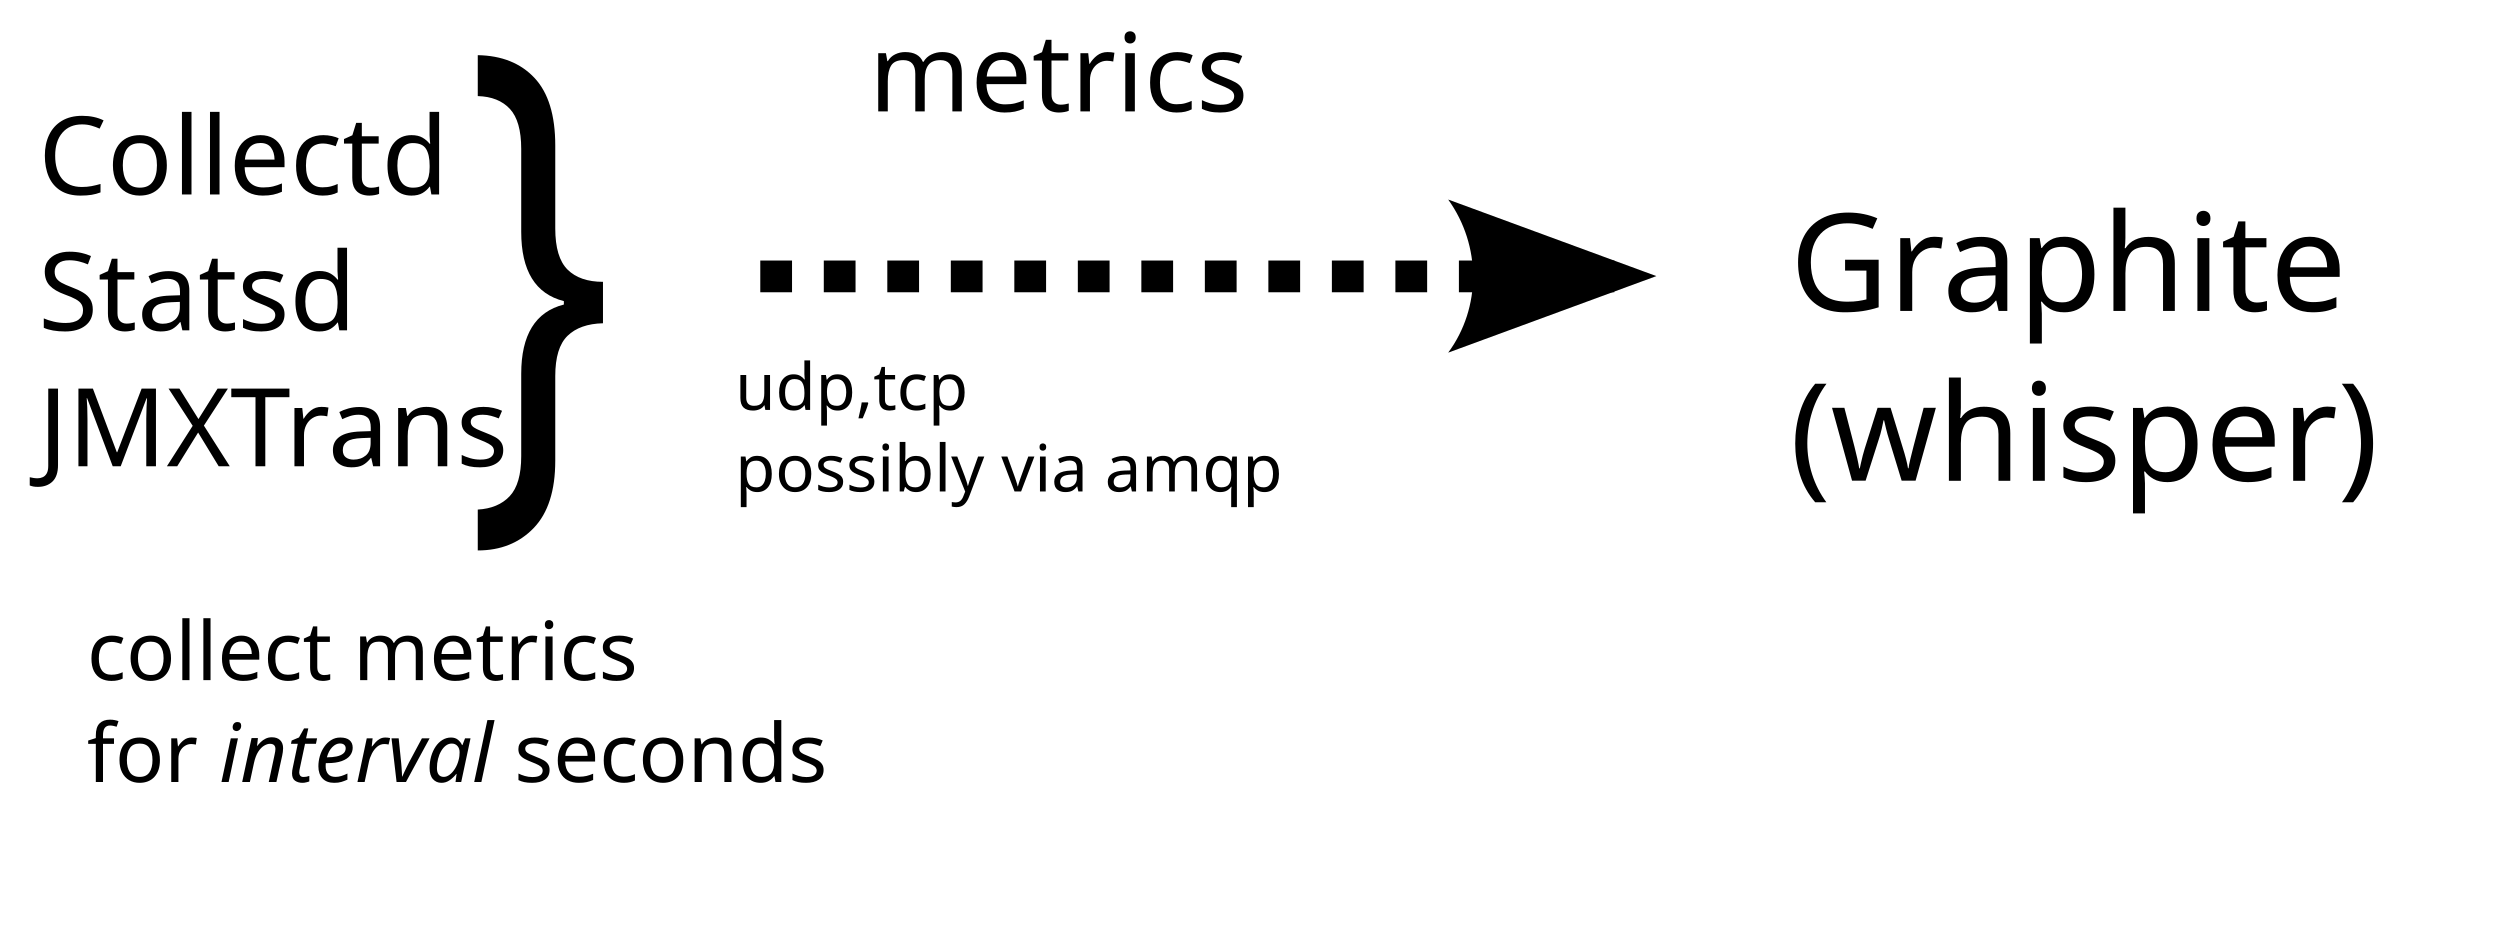
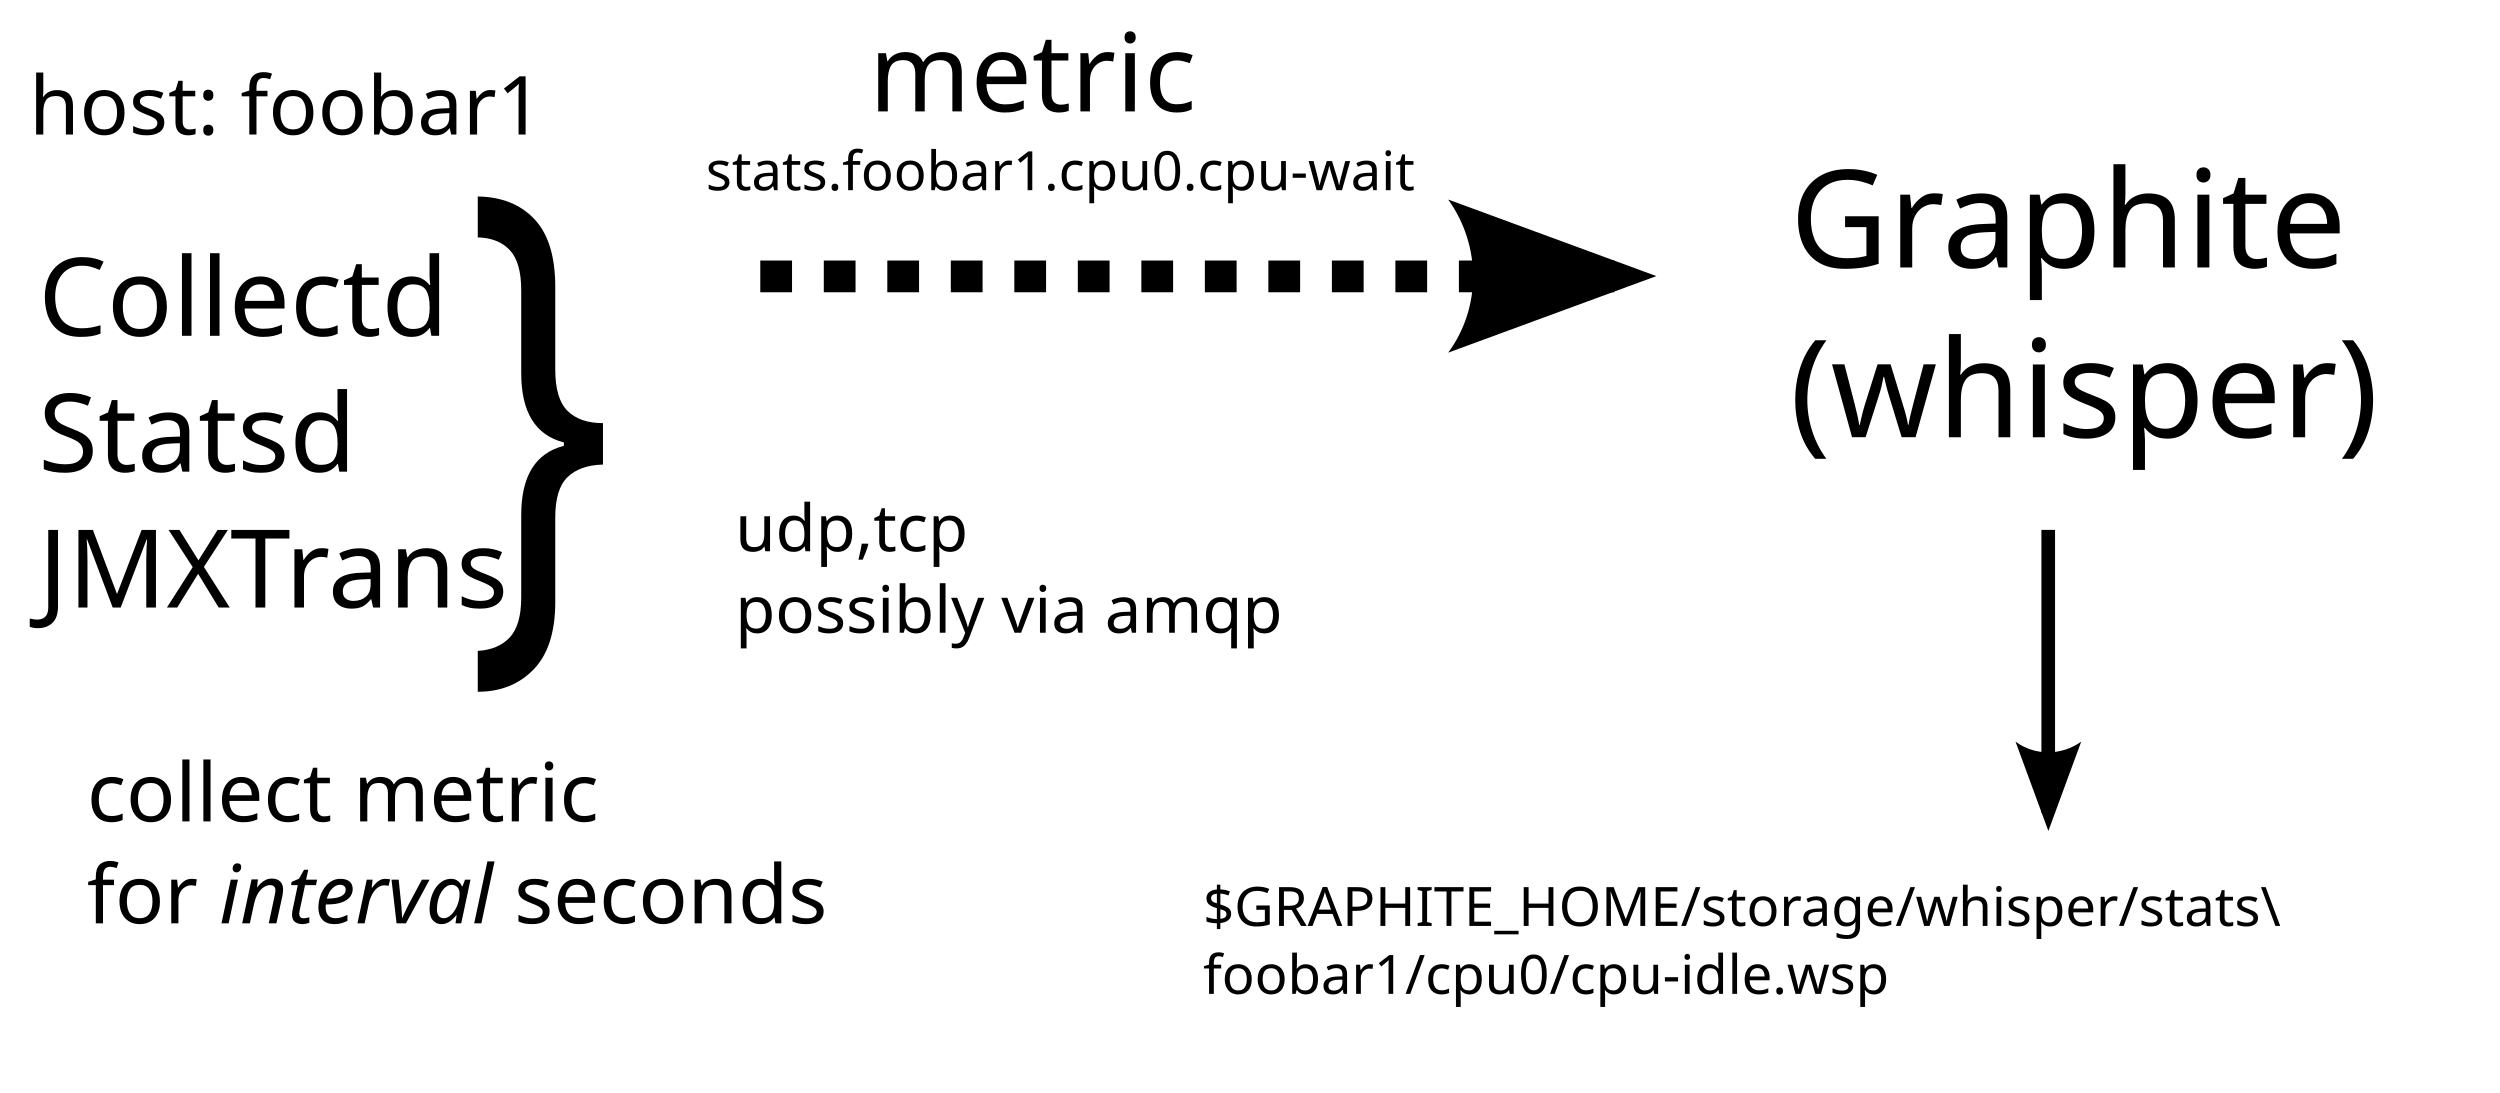
- <svg xmlns="http://www.w3.org/2000/svg" xmlns:ns1="http://www.openswatchbook.org/uri/2009/osb" xmlns:xlink="http://www.w3.org/1999/xlink" width="920" height="350" id="svg3241" version="1.1">
+ <svg xmlns="http://www.w3.org/2000/svg" xmlns:ns1="http://www.openswatchbook.org/uri/2009/osb" xmlns:xlink="http://www.w3.org/1999/xlink" width="920" height="402" id="svg3241" version="1.1">
  <defs id="defs3243">
    <linearGradient id="linearGradient7881" ns1:paint="solid">
      <stop style="stop-color:#000000;stop-opacity:1;" offset="0" id="stop7883" />
    </linearGradient>
    <marker orient="auto" refY="0" refX="0" id="Arrow2Mend" style="overflow:visible">
      <path id="path7085" style="font-size:12px;fill-rule:evenodd;stroke-width:0.625;stroke-linejoin:round" d="M 8.719,4.034 -2.207,0.016 8.719,-4.002 c -1.745,2.372 -1.735,5.617 -6e-7,8.035 z" transform="scale(-0.6,-0.6)" />
    </marker>
    <pattern xlink:href="#Strips1_1" id="pattern7685" patternTransform="matrix(10,0,0,10,29.14286,-3.428571)" />
    <marker orient="auto" refY="0" refX="0" id="Arrow2Lend" style="overflow:visible">
      <path id="path7079" style="font-size:12px;fill-rule:evenodd;stroke-width:0.625;stroke-linejoin:round" d="M 8.719,4.034 -2.207,0.016 8.719,-4.002 c -1.745,2.372 -1.735,5.617 -6e-7,8.035 z" transform="matrix(-1.1,0,0,-1.1,-1.1,0)" />
    </marker>
    <marker orient="auto" refY="0" refX="0" id="Arrow1Lend" style="overflow:visible">
      <path id="path7061" d="M 0,0 5,-5 -12.5,0 5,5 0,0 z" style="fill-rule:evenodd;stroke:#000000;stroke-width:1pt;marker-start:none" transform="matrix(-0.8,0,0,-0.8,-10,0)" />
    </marker>
    <pattern id="Strips1_1" patternTransform="translate(0,0) scale(10,10)" height="1" width="2" patternUnits="userSpaceOnUse">
      <rect id="rect6340" height="2" width="1" y="-0.5" x="0" style="fill:black;stroke:none" />
    </pattern>
  </defs>
-   <g id="layer1" transform="translate(-120.7868,-495.9336)">
+   <g id="layer1" transform="translate(-120.7868,-443.9336)">
    <text xml:space="preserve" style="font-size:40px;font-style:normal;font-weight:normal;line-height:125%;letter-spacing:0px;word-spacing:0px;fill:#000000;fill-opacity:1;stroke:none;font-family:Sans" x="134.857" y="567.505" id="text5089">
      <tspan id="tspan5091" x="134.857" y="567.505">Collectd</tspan>
      <tspan x="134.857" y="617.505" id="tspan5093">Statsd</tspan>
      <tspan x="134.857" y="667.505" id="tspan5095">JMXTrans</tspan>
      <tspan x="134.857" y="717.505" id="tspan5097" />
    </text>
    <text xml:space="preserve" style="font-size:48.191px;font-style:normal;font-weight:normal;line-height:144%;letter-spacing:0px;word-spacing:0px;fill:#000000;fill-opacity:1;stroke:none;font-family:Sans" x="351.796" y="552.361" id="text5099" transform="scale(0.8300258,1.204782)">
      <tspan id="tspan5101" x="351.796" y="552.361" style="font-size:173.489px;line-height:145%">}</tspan>
    </text>
-     <path style="fill:url(#pattern7685);fill-opacity:1;stroke:#000000;stroke-width:11.686;stroke-linecap:butt;stroke-linejoin:miter;stroke-miterlimit:0.7;stroke-opacity:1;stroke-dasharray:11.686, 11.686;stroke-dashoffset:0;marker-end:url(#Arrow2Mend)" d="m 400.571,597.648 314.286,0" id="path5111" />
-     <text xml:space="preserve" style="font-size:40px;font-style:normal;font-weight:normal;line-height:125%;letter-spacing:0px;word-spacing:0px;fill:#000000;fill-opacity:1;stroke:none;font-family:Sans" x="440.571" y="536.934" id="text7687">
-       <tspan id="tspan7689" x="440.571" y="536.934">metrics</tspan>
+     <path style="fill:url(#pattern7685);fill-opacity:1;stroke:#000000;stroke-width:11.686;stroke-linecap:butt;stroke-linejoin:miter;stroke-miterlimit:0.7;stroke-opacity:1;stroke-dasharray:11.686, 11.686;stroke-dashoffset:0;marker-end:url(#Arrow2Mend)" d="m 400.571,545.648 314.286,0" id="path5111" />
+     <text xml:space="preserve" style="font-size:40px;font-style:normal;font-weight:normal;line-height:125%;letter-spacing:0px;word-spacing:0px;fill:#000000;fill-opacity:1;stroke:none;font-family:Sans" x="440.571" y="484.934" id="text7687">
+       <tspan id="tspan7689" x="440.571" y="484.934">metric</tspan>
    </text>
-     <text xml:space="preserve" style="font-size:50px;font-style:normal;font-weight:normal;line-height:125%;letter-spacing:0px;word-spacing:0px;fill:#000000;fill-opacity:1;stroke:none;font-family:Sans" x="779.429" y="610.362" id="text7945">
-       <tspan id="tspan7947" x="779.429" y="610.362">Graphite</tspan>
-       <tspan x="779.429" y="672.862" id="tspan7968">(whisper)</tspan>
+     <text xml:space="preserve" style="font-size:50px;font-style:normal;font-weight:normal;line-height:125%;letter-spacing:0px;word-spacing:0px;fill:#000000;fill-opacity:1;stroke:none;font-family:Sans" x="779.429" y="542.362" id="text7945">
+       <tspan id="tspan7947" x="779.429" y="542.362">Graphite</tspan>
+       <tspan x="779.429" y="604.862" id="tspan7968">(whisper)</tspan>
    </text>
    <text xml:space="preserve" style="font-size:40px;font-style:normal;font-weight:normal;line-height:125%;letter-spacing:0px;word-spacing:0px;fill:#000000;fill-opacity:1;stroke:none;font-family:Sans" x="391.358" y="646.791" id="text7970">
      <tspan id="tspan7972" x="391.358" y="646.791" style="font-size:24px">udp,tcp</tspan>
      <tspan x="391.358" y="676.791" id="tspan7974" style="font-size:24px">possibly via amqp</tspan>
    </text>
    <text xml:space="preserve" style="font-size:40px;font-style:normal;font-weight:normal;line-height:125%;letter-spacing:0px;word-spacing:0px;fill:#000000;fill-opacity:1;stroke:none;font-family:Sans" x="152.787" y="746.219" id="text7976">
-       <tspan id="tspan7978" x="152.787" y="746.219" style="font-size:30px">collect metrics</tspan>
+       <tspan id="tspan7978" x="152.787" y="746.219" style="font-size:30px">collect metric</tspan>
      <tspan x="152.787" y="783.719" id="tspan7980" style="font-size:30px">for <tspan style="font-size:30px;font-style:italic;-inkscape-font-specification:Sans Italic" id="tspan7982">interval</tspan> seconds</tspan>
      <tspan x="152.787" y="821.219" style="font-size:30px" id="tspan7994" />
    </text>
+     <text xml:space="preserve" style="font-size:40px;font-style:normal;font-weight:normal;line-height:125%;letter-spacing:0px;word-spacing:0px;fill:#000000;fill-opacity:1;stroke:none;font-family:Sans" x="131.537" y="493.434" id="text3022">
+       <tspan id="tspan3024" x="131.537" y="493.434" style="font-size:30px">host: foobar1</tspan>
+     </text>
+     <text xml:space="preserve" style="font-size:40px;font-style:normal;font-weight:normal;line-height:125%;letter-spacing:0px;word-spacing:0px;fill:#000000;fill-opacity:1;stroke:none;font-family:Sans" x="380.537" y="513.934" id="text3026">
+       <tspan id="tspan3028" x="380.537" y="513.934" style="font-size:20px">stats.foobar1.cpu0.cpu-wait</tspan>
+       <tspan id="tspan3030" x="380.537" y="551.434" />
+     </text>
+     <path style="fill:none;stroke:#000000;stroke-width:5.015;stroke-linecap:butt;stroke-linejoin:miter;stroke-miterlimit:4;stroke-opacity:1;stroke-dasharray:none;marker-mid:none;marker-end:url(#Arrow2Mend)" d="m 874.537,638.934 0,104.158" id="path3032" />
+     <text xml:space="preserve" style="font-size:40px;font-style:normal;font-weight:normal;line-height:125%;letter-spacing:0px;word-spacing:0px;fill:#000000;fill-opacity:1;stroke:none;font-family:Sans" x="741.25" y="344.5" id="text4566" transform="translate(120.7868,443.9336)">
+       <tspan id="tspan4570" x="741.25" y="344.5" />
+     </text>
+     <text xml:space="preserve" style="font-size:40px;font-style:normal;font-weight:normal;line-height:125%;letter-spacing:0px;word-spacing:0px;fill:#000000;fill-opacity:1;stroke:none;font-family:Sans" x="741.25" y="344.5" id="text4574" transform="translate(120.7868,443.9336)">
+       <tspan id="tspan4576" x="741.25" y="344.5" />
+     </text>
+     <text xml:space="preserve" style="font-size:40px;font-style:normal;font-weight:normal;line-height:125%;letter-spacing:0px;word-spacing:0px;fill:#000000;fill-opacity:1;stroke:none;font-family:Sans" x="563.537" y="784.684" id="text4578">
+       <tspan id="tspan4580" x="563.537" y="784.684" style="font-size:20px">$GRAPHITE_HOME/storage/whisper/stats\</tspan>
+       <tspan x="563.537" y="809.684" style="font-size:20px" id="tspan4586">foobar1/cpu0/cpu-idle.wsp</tspan>
+       <tspan x="563.537" y="834.684" style="font-size:20px" id="tspan4584" />
+       <tspan x="563.537" y="859.684" style="font-size:20px" id="tspan4582" />
+     </text>
  </g>
</svg>
